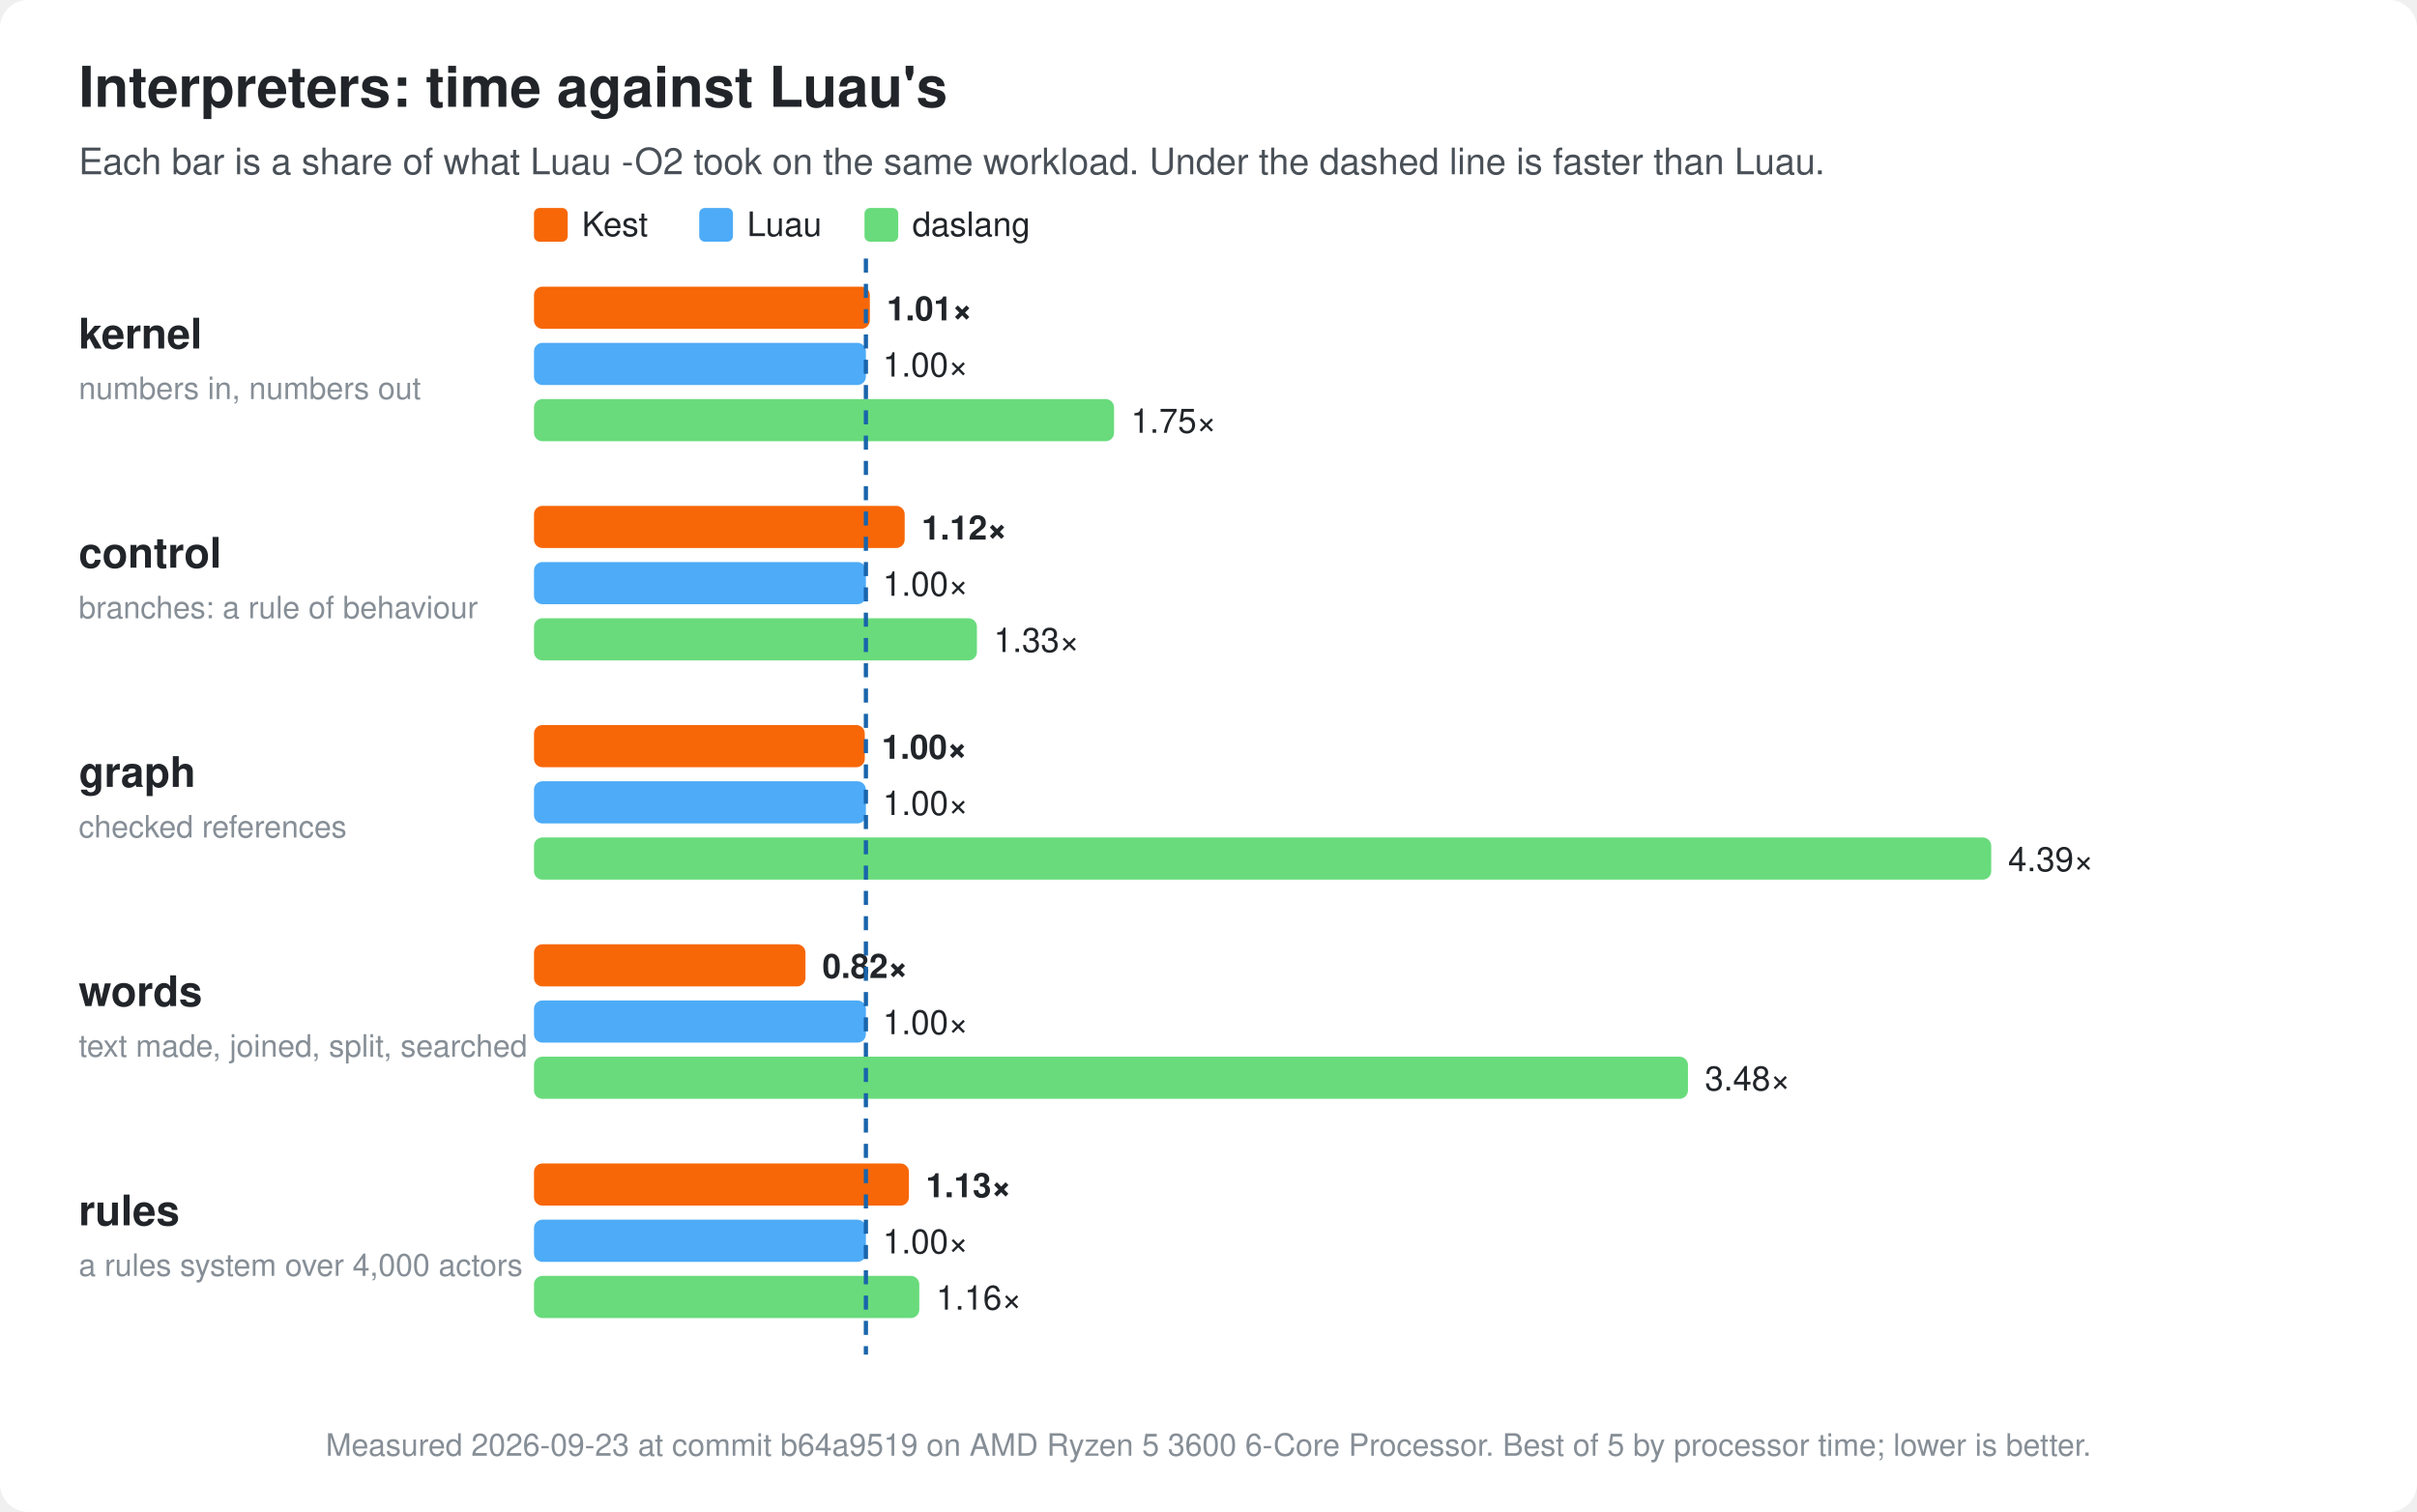
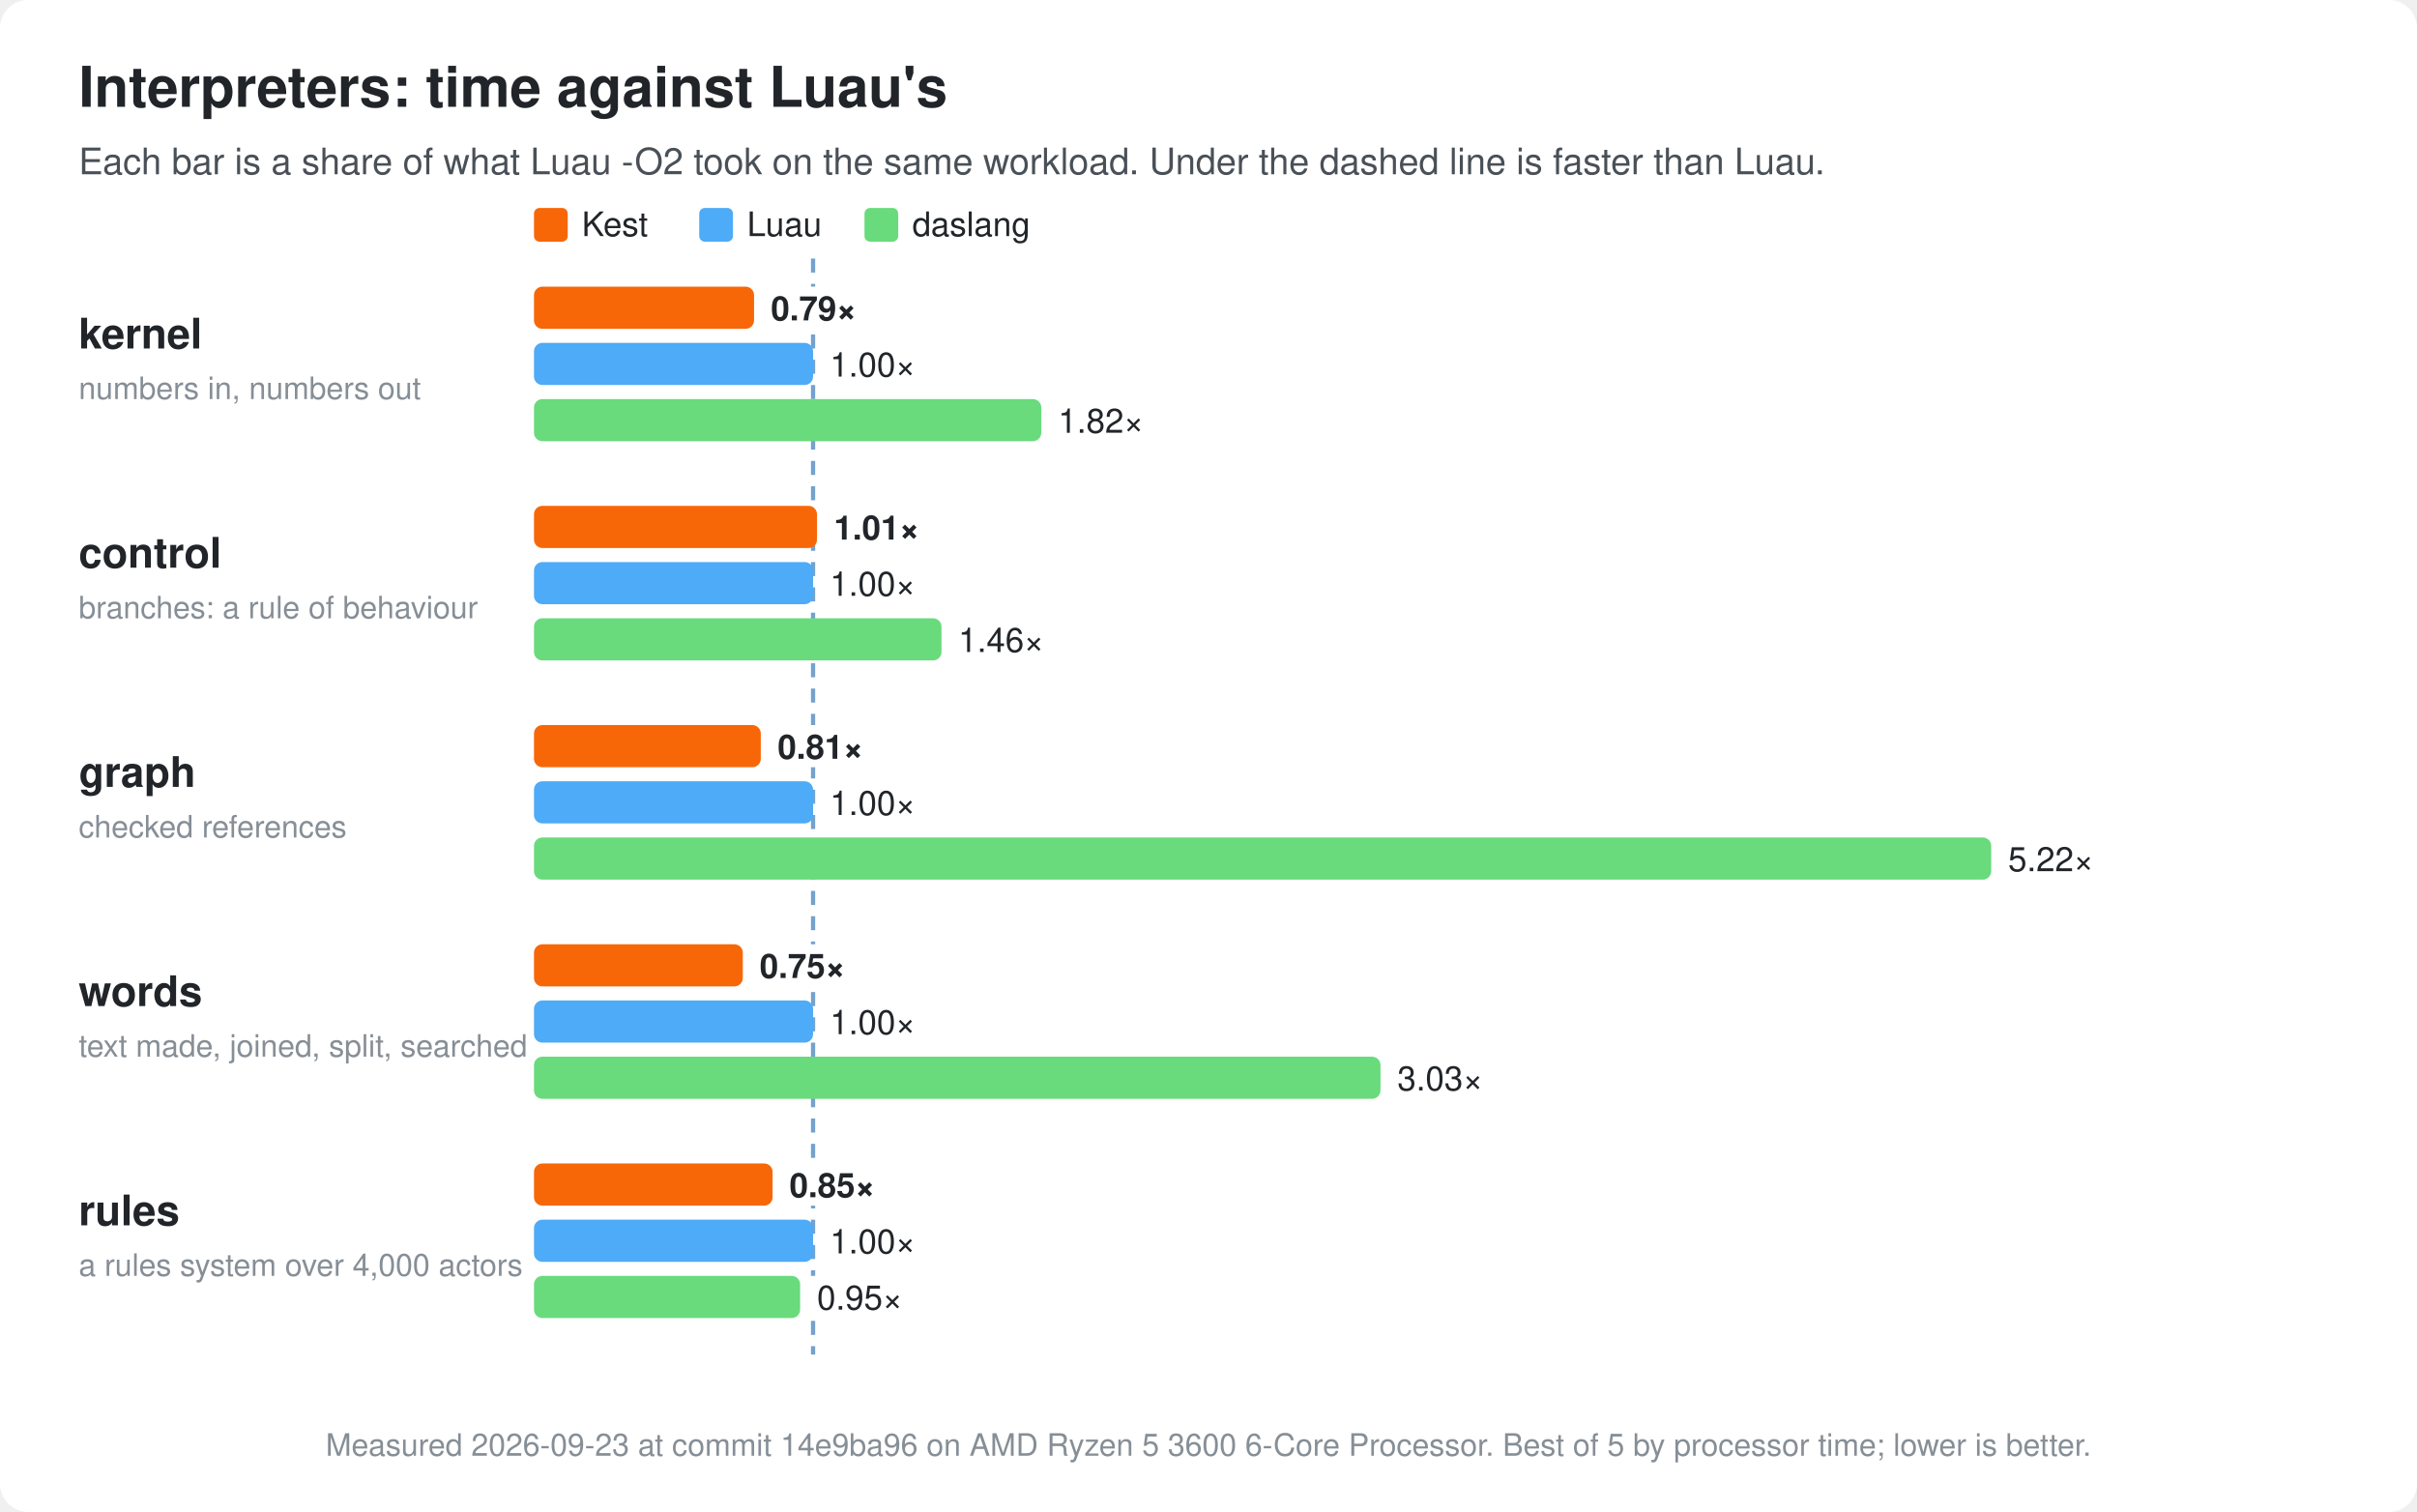
<svg xmlns="http://www.w3.org/2000/svg" width="860" height="538" viewBox="0 0 860 538">
  <rect width="100%" height="100%" rx="10" fill="#ffffff" />
  <text x="28.0" y="38.0" font-family="-apple-system,Segoe UI,Helvetica,Arial,sans-serif" font-size="20" font-weight="bold" fill="#212529" text-anchor="start">Interpreters: time against Luau's</text>
  <text x="28.0" y="62.0" font-family="-apple-system,Segoe UI,Helvetica,Arial,sans-serif" font-size="13" font-weight="normal" fill="#495057" text-anchor="start">Each bar is a share of what Luau -O2 took on the same workload. Under the dashed line is faster than Luau.</text>
  <rect x="190.0" y="74.0" width="12" height="12" rx="2" fill="#f76707" />
  <text x="207.0" y="84.0" font-family="-apple-system,Segoe UI,Helvetica,Arial,sans-serif" font-size="12" font-weight="normal" fill="#212529" text-anchor="start">Kest</text>
  <rect x="248.8" y="74.0" width="12" height="12" rx="2" fill="#4dabf7" />
  <text x="265.8" y="84.0" font-family="-apple-system,Segoe UI,Helvetica,Arial,sans-serif" font-size="12" font-weight="normal" fill="#212529" text-anchor="start">Luau</text>
  <rect x="307.6" y="74.0" width="12" height="12" rx="2" fill="#69db7c" />
  <text x="324.6" y="84.0" font-family="-apple-system,Segoe UI,Helvetica,Arial,sans-serif" font-size="12" font-weight="normal" fill="#212529" text-anchor="start">daslang</text>
+   <line x1="289.3" y1="92" x2="289.3" y2="482" stroke="#1864ab" stroke-width="1.5" stroke-dasharray="5,4" opacity="0.6" />
  <text x="28.0" y="124.0" font-family="-apple-system,Segoe UI,Helvetica,Arial,sans-serif" font-size="15" font-weight="bold" fill="#212529" text-anchor="start">kernel</text>
  <text x="28.0" y="142.0" font-family="-apple-system,Segoe UI,Helvetica,Arial,sans-serif" font-size="11" font-weight="normal" fill="#868e96" text-anchor="start">numbers in, numbers out</text>
-   <rect x="190" y="102.0" width="119.5" height="15" rx="3" fill="#f76707" />
-   <text x="315.5" y="114.0" font-family="-apple-system,Segoe UI,Helvetica,Arial,sans-serif" font-size="12" font-weight="bold" fill="#212529" text-anchor="start">1.01×</text>
-   <rect x="190" y="122.0" width="118.1" height="15" rx="3" fill="#4dabf7" />
-   <text x="314.1" y="134.0" font-family="-apple-system,Segoe UI,Helvetica,Arial,sans-serif" font-size="12" font-weight="normal" fill="#212529" text-anchor="start">1.00×</text>
-   <rect x="190" y="142.0" width="206.4" height="15" rx="3" fill="#69db7c" />
-   <text x="402.4" y="154.0" font-family="-apple-system,Segoe UI,Helvetica,Arial,sans-serif" font-size="12" font-weight="normal" fill="#212529" text-anchor="start">1.75×</text>
+   <rect x="190" y="102.0" width="78.3" height="15" rx="3" fill="#f76707" />
+   <rect x="271.3" y="102.0" width="44" height="15" fill="#ffffff" />
+   <text x="274.3" y="114.0" font-family="-apple-system,Segoe UI,Helvetica,Arial,sans-serif" font-size="12" font-weight="bold" fill="#212529" text-anchor="start">0.79×</text>
+   <rect x="190" y="122.0" width="99.3" height="15" rx="3" fill="#4dabf7" />
+   <rect x="292.3" y="122.0" width="44" height="15" fill="#ffffff" />
+   <text x="295.3" y="134.0" font-family="-apple-system,Segoe UI,Helvetica,Arial,sans-serif" font-size="12" font-weight="normal" fill="#212529" text-anchor="start">1.00×</text>
+   <rect x="190" y="142.0" width="180.5" height="15" rx="3" fill="#69db7c" />
+   <rect x="373.5" y="142.0" width="44" height="15" fill="#ffffff" />
+   <text x="376.5" y="154.0" font-family="-apple-system,Segoe UI,Helvetica,Arial,sans-serif" font-size="12" font-weight="normal" fill="#212529" text-anchor="start">1.82×</text>
  <text x="28.0" y="202.0" font-family="-apple-system,Segoe UI,Helvetica,Arial,sans-serif" font-size="15" font-weight="bold" fill="#212529" text-anchor="start">control</text>
  <text x="28.0" y="220.0" font-family="-apple-system,Segoe UI,Helvetica,Arial,sans-serif" font-size="11" font-weight="normal" fill="#868e96" text-anchor="start">branches: a rule of behaviour</text>
-   <rect x="190" y="180.0" width="131.9" height="15" rx="3" fill="#f76707" />
-   <text x="327.9" y="192.0" font-family="-apple-system,Segoe UI,Helvetica,Arial,sans-serif" font-size="12" font-weight="bold" fill="#212529" text-anchor="start">1.12×</text>
-   <rect x="190" y="200.0" width="118.1" height="15" rx="3" fill="#4dabf7" />
-   <text x="314.1" y="212.0" font-family="-apple-system,Segoe UI,Helvetica,Arial,sans-serif" font-size="12" font-weight="normal" fill="#212529" text-anchor="start">1.00×</text>
-   <rect x="190" y="220.0" width="157.6" height="15" rx="3" fill="#69db7c" />
-   <text x="353.6" y="232.0" font-family="-apple-system,Segoe UI,Helvetica,Arial,sans-serif" font-size="12" font-weight="normal" fill="#212529" text-anchor="start">1.33×</text>
+   <rect x="190" y="180.0" width="100.7" height="15" rx="3" fill="#f76707" />
+   <rect x="293.7" y="180.0" width="44" height="15" fill="#ffffff" />
+   <text x="296.7" y="192.0" font-family="-apple-system,Segoe UI,Helvetica,Arial,sans-serif" font-size="12" font-weight="bold" fill="#212529" text-anchor="start">1.01×</text>
+   <rect x="190" y="200.0" width="99.3" height="15" rx="3" fill="#4dabf7" />
+   <rect x="292.3" y="200.0" width="44" height="15" fill="#ffffff" />
+   <text x="295.3" y="212.0" font-family="-apple-system,Segoe UI,Helvetica,Arial,sans-serif" font-size="12" font-weight="normal" fill="#212529" text-anchor="start">1.00×</text>
+   <rect x="190" y="220.0" width="145.0" height="15" rx="3" fill="#69db7c" />
+   <rect x="338.0" y="220.0" width="44" height="15" fill="#ffffff" />
+   <text x="341.0" y="232.0" font-family="-apple-system,Segoe UI,Helvetica,Arial,sans-serif" font-size="12" font-weight="normal" fill="#212529" text-anchor="start">1.46×</text>
  <text x="28.0" y="280.0" font-family="-apple-system,Segoe UI,Helvetica,Arial,sans-serif" font-size="15" font-weight="bold" fill="#212529" text-anchor="start">graph</text>
  <text x="28.0" y="298.0" font-family="-apple-system,Segoe UI,Helvetica,Arial,sans-serif" font-size="11" font-weight="normal" fill="#868e96" text-anchor="start">checked references</text>
-   <rect x="190" y="258.0" width="117.7" height="15" rx="3" fill="#f76707" />
-   <text x="313.7" y="270.0" font-family="-apple-system,Segoe UI,Helvetica,Arial,sans-serif" font-size="12" font-weight="bold" fill="#212529" text-anchor="start">1.00×</text>
-   <rect x="190" y="278.0" width="118.1" height="15" rx="3" fill="#4dabf7" />
-   <text x="314.1" y="290.0" font-family="-apple-system,Segoe UI,Helvetica,Arial,sans-serif" font-size="12" font-weight="normal" fill="#212529" text-anchor="start">1.00×</text>
+   <rect x="190" y="258.0" width="80.7" height="15" rx="3" fill="#f76707" />
+   <rect x="273.7" y="258.0" width="44" height="15" fill="#ffffff" />
+   <text x="276.7" y="270.0" font-family="-apple-system,Segoe UI,Helvetica,Arial,sans-serif" font-size="12" font-weight="bold" fill="#212529" text-anchor="start">0.81×</text>
+   <rect x="190" y="278.0" width="99.3" height="15" rx="3" fill="#4dabf7" />
+   <rect x="292.3" y="278.0" width="44" height="15" fill="#ffffff" />
+   <text x="295.3" y="290.0" font-family="-apple-system,Segoe UI,Helvetica,Arial,sans-serif" font-size="12" font-weight="normal" fill="#212529" text-anchor="start">1.00×</text>
  <rect x="190" y="298.0" width="518.5" height="15" rx="3" fill="#69db7c" />
-   <text x="714.5" y="310.0" font-family="-apple-system,Segoe UI,Helvetica,Arial,sans-serif" font-size="12" font-weight="normal" fill="#212529" text-anchor="start">4.39×</text>
+   <rect x="711.5" y="298.0" width="44" height="15" fill="#ffffff" />
+   <text x="714.5" y="310.0" font-family="-apple-system,Segoe UI,Helvetica,Arial,sans-serif" font-size="12" font-weight="normal" fill="#212529" text-anchor="start">5.22×</text>
  <text x="28.0" y="358.0" font-family="-apple-system,Segoe UI,Helvetica,Arial,sans-serif" font-size="15" font-weight="bold" fill="#212529" text-anchor="start">words</text>
  <text x="28.0" y="376.0" font-family="-apple-system,Segoe UI,Helvetica,Arial,sans-serif" font-size="11" font-weight="normal" fill="#868e96" text-anchor="start">text made, joined, split, searched</text>
-   <rect x="190" y="336.0" width="96.6" height="15" rx="3" fill="#f76707" />
-   <text x="292.6" y="348.0" font-family="-apple-system,Segoe UI,Helvetica,Arial,sans-serif" font-size="12" font-weight="bold" fill="#212529" text-anchor="start">0.82×</text>
-   <rect x="190" y="356.0" width="118.1" height="15" rx="3" fill="#4dabf7" />
-   <text x="314.1" y="368.0" font-family="-apple-system,Segoe UI,Helvetica,Arial,sans-serif" font-size="12" font-weight="normal" fill="#212529" text-anchor="start">1.00×</text>
-   <rect x="190" y="376.0" width="410.6" height="15" rx="3" fill="#69db7c" />
-   <text x="606.6" y="388.0" font-family="-apple-system,Segoe UI,Helvetica,Arial,sans-serif" font-size="12" font-weight="normal" fill="#212529" text-anchor="start">3.48×</text>
+   <rect x="190" y="336.0" width="74.3" height="15" rx="3" fill="#f76707" />
+   <rect x="267.3" y="336.0" width="44" height="15" fill="#ffffff" />
+   <text x="270.3" y="348.0" font-family="-apple-system,Segoe UI,Helvetica,Arial,sans-serif" font-size="12" font-weight="bold" fill="#212529" text-anchor="start">0.75×</text>
+   <rect x="190" y="356.0" width="99.3" height="15" rx="3" fill="#4dabf7" />
+   <rect x="292.3" y="356.0" width="44" height="15" fill="#ffffff" />
+   <text x="295.3" y="368.0" font-family="-apple-system,Segoe UI,Helvetica,Arial,sans-serif" font-size="12" font-weight="normal" fill="#212529" text-anchor="start">1.00×</text>
+   <rect x="190" y="376.0" width="301.2" height="15" rx="3" fill="#69db7c" />
+   <rect x="494.2" y="376.0" width="44" height="15" fill="#ffffff" />
+   <text x="497.2" y="388.0" font-family="-apple-system,Segoe UI,Helvetica,Arial,sans-serif" font-size="12" font-weight="normal" fill="#212529" text-anchor="start">3.03×</text>
  <text x="28.0" y="436.0" font-family="-apple-system,Segoe UI,Helvetica,Arial,sans-serif" font-size="15" font-weight="bold" fill="#212529" text-anchor="start">rules</text>
  <text x="28.0" y="454.0" font-family="-apple-system,Segoe UI,Helvetica,Arial,sans-serif" font-size="11" font-weight="normal" fill="#868e96" text-anchor="start">a rules system over 4,000 actors</text>
-   <rect x="190" y="414.0" width="133.4" height="15" rx="3" fill="#f76707" />
-   <text x="329.4" y="426.0" font-family="-apple-system,Segoe UI,Helvetica,Arial,sans-serif" font-size="12" font-weight="bold" fill="#212529" text-anchor="start">1.13×</text>
-   <rect x="190" y="434.0" width="118.1" height="15" rx="3" fill="#4dabf7" />
-   <text x="314.1" y="446.0" font-family="-apple-system,Segoe UI,Helvetica,Arial,sans-serif" font-size="12" font-weight="normal" fill="#212529" text-anchor="start">1.00×</text>
-   <rect x="190" y="454.0" width="137.1" height="15" rx="3" fill="#69db7c" />
-   <text x="333.1" y="466.0" font-family="-apple-system,Segoe UI,Helvetica,Arial,sans-serif" font-size="12" font-weight="normal" fill="#212529" text-anchor="start">1.16×</text>
-   <line x1="308.1" y1="92" x2="308.1" y2="482" stroke="#1864ab" stroke-width="1.5" stroke-dasharray="5,4" />
-   <text x="430.0" y="518.0" font-family="-apple-system,Segoe UI,Helvetica,Arial,sans-serif" font-size="11" font-weight="normal" fill="#868e96" text-anchor="middle">Measured 2026-09-23 at commit b64a9519 on AMD Ryzen 5 3600 6-Core Processor. Best of 5 by processor time; lower is better.</text>
+   <rect x="190" y="414.0" width="84.9" height="15" rx="3" fill="#f76707" />
+   <rect x="277.9" y="414.0" width="44" height="15" fill="#ffffff" />
+   <text x="280.9" y="426.0" font-family="-apple-system,Segoe UI,Helvetica,Arial,sans-serif" font-size="12" font-weight="bold" fill="#212529" text-anchor="start">0.85×</text>
+   <rect x="190" y="434.0" width="99.3" height="15" rx="3" fill="#4dabf7" />
+   <rect x="292.3" y="434.0" width="44" height="15" fill="#ffffff" />
+   <text x="295.3" y="446.0" font-family="-apple-system,Segoe UI,Helvetica,Arial,sans-serif" font-size="12" font-weight="normal" fill="#212529" text-anchor="start">1.00×</text>
+   <rect x="190" y="454.0" width="94.7" height="15" rx="3" fill="#69db7c" />
+   <rect x="287.7" y="454.0" width="44" height="15" fill="#ffffff" />
+   <text x="290.7" y="466.0" font-family="-apple-system,Segoe UI,Helvetica,Arial,sans-serif" font-size="12" font-weight="normal" fill="#212529" text-anchor="start">0.95×</text>
+   <text x="430.0" y="518.0" font-family="-apple-system,Segoe UI,Helvetica,Arial,sans-serif" font-size="11" font-weight="normal" fill="#868e96" text-anchor="middle">Measured 2026-09-23 at commit 14e9ba96 on AMD Ryzen 5 3600 6-Core Processor. Best of 5 by processor time; lower is better.</text>
</svg>
